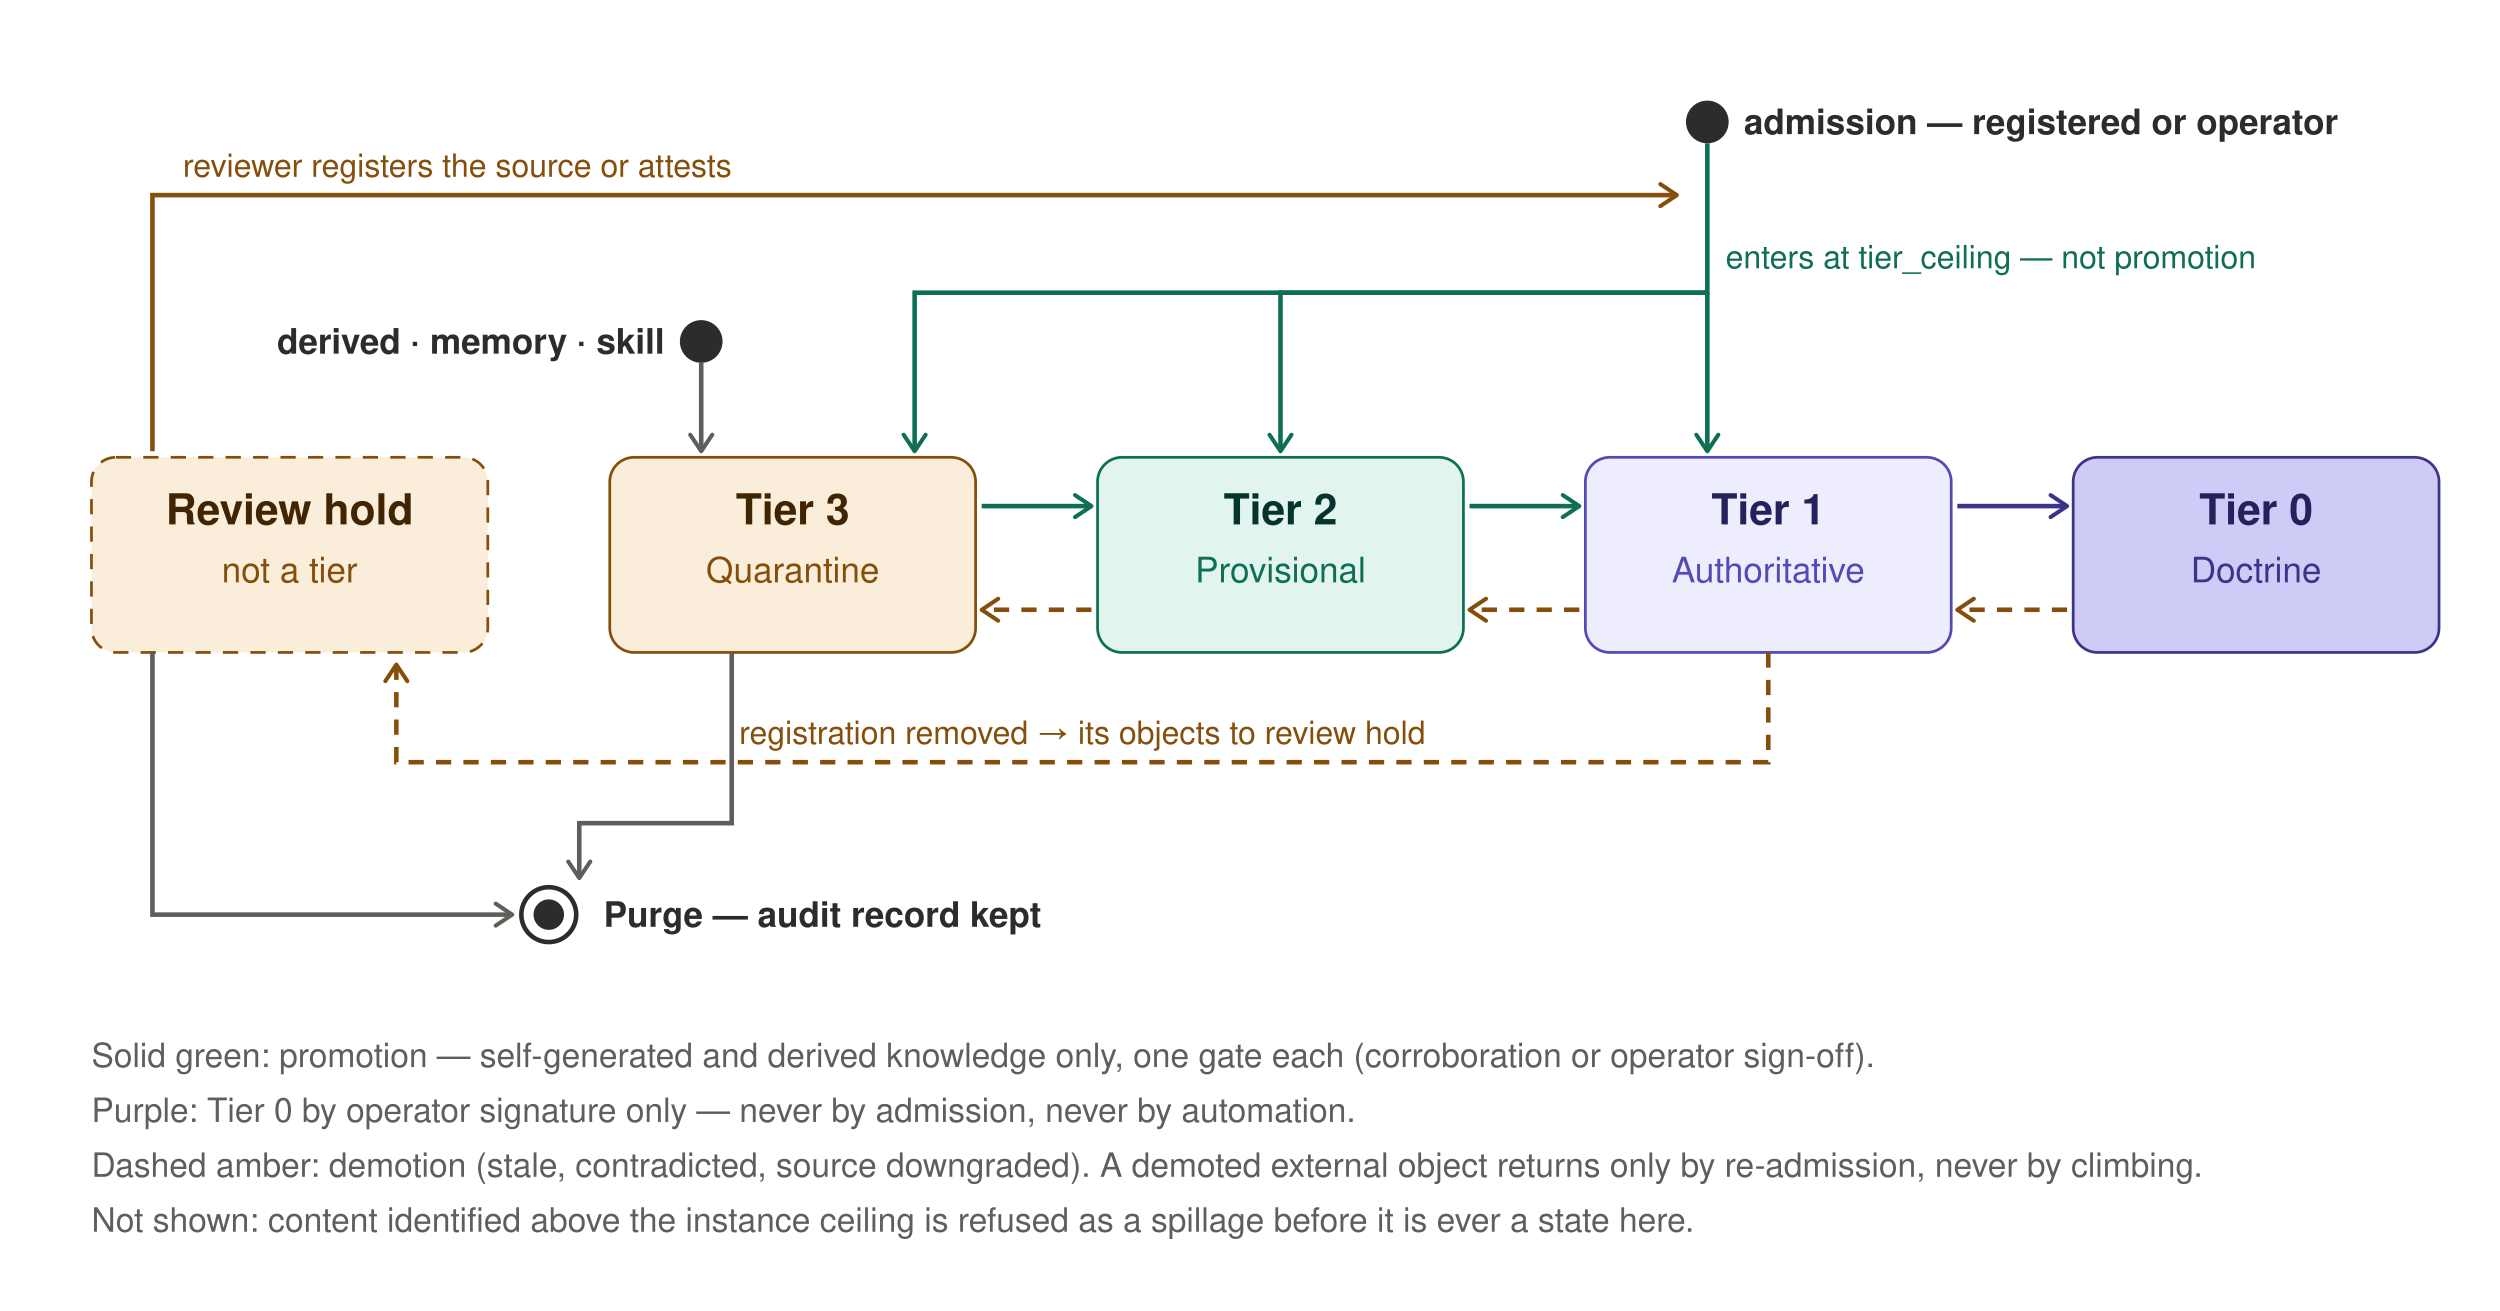
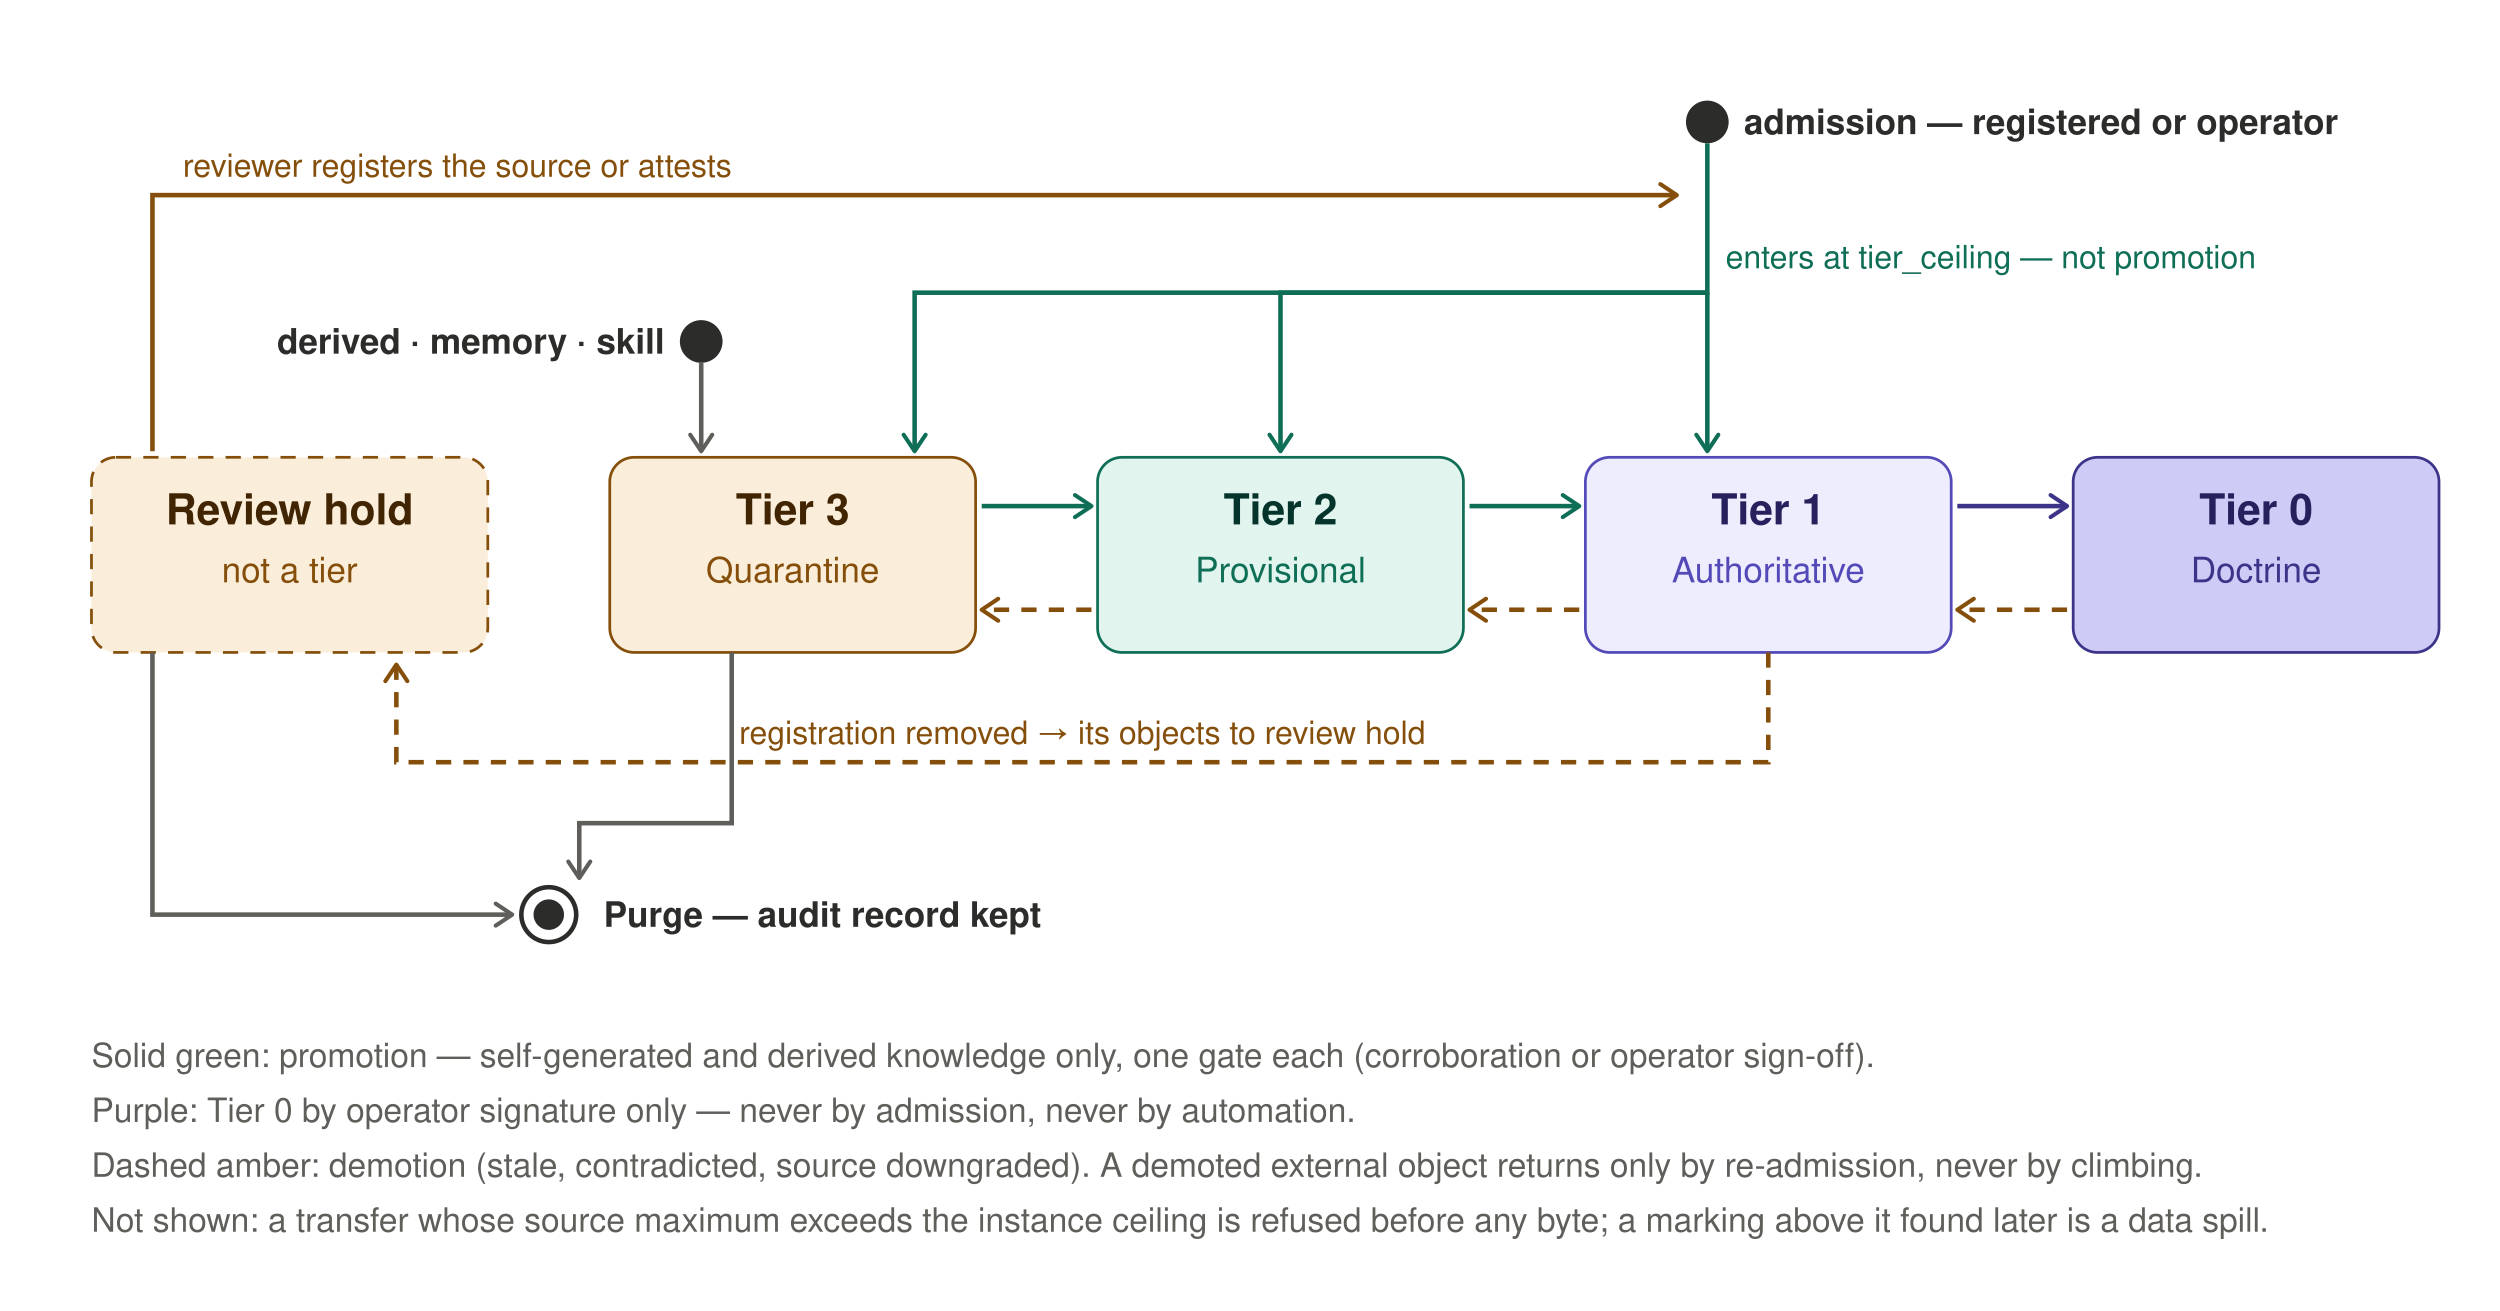
<svg xmlns="http://www.w3.org/2000/svg" width="820" height="430" viewBox="0 0 820 430" role="img">
  <defs>
    <marker id="arrow" viewBox="0 0 10 10" refX="8" refY="5" markerWidth="6" markerHeight="6" orient="auto-start-reverse">
      <path d="M2 1L8 5L2 9" fill="none" stroke="#5F5E5A" stroke-width="1.5" stroke-linecap="round" stroke-linejoin="round" />
    </marker>
    <marker id="ok" viewBox="0 0 10 10" refX="8" refY="5" markerWidth="6" markerHeight="6" orient="auto-start-reverse">
      <path d="M2 1L8 5L2 9" fill="none" stroke="#0F6E56" stroke-width="1.5" stroke-linecap="round" stroke-linejoin="round" />
    </marker>
    <marker id="bad" viewBox="0 0 10 10" refX="8" refY="5" markerWidth="6" markerHeight="6" orient="auto-start-reverse">
      <path d="M2 1L8 5L2 9" fill="none" stroke="#A32D2D" stroke-width="1.5" stroke-linecap="round" stroke-linejoin="round" />
    </marker>
    <marker id="hold" viewBox="0 0 10 10" refX="8" refY="5" markerWidth="6" markerHeight="6" orient="auto-start-reverse">
      <path d="M2 1L8 5L2 9" fill="none" stroke="#854F0B" stroke-width="1.5" stroke-linecap="round" stroke-linejoin="round" />
    </marker>
    <marker id="auth" viewBox="0 0 10 10" refX="8" refY="5" markerWidth="6" markerHeight="6" orient="auto-start-reverse">
      <path d="M2 1L8 5L2 9" fill="none" stroke="#3C3489" stroke-width="1.5" stroke-linecap="round" stroke-linejoin="round" />
    </marker>
  </defs>
  <rect x="0" y="0" width="820" height="430" fill="#FFFFFF" />
  <circle cx="560" cy="40" r="7" fill="#2C2C2A" />
  <text x="572" y="44" text-anchor="start" font-family="Helvetica, Arial, sans-serif" font-size="11.5" font-weight="600" fill="#2C2C2A">admission — registered or operator</text>
  <path d="M560 47 V96 H300 V148" fill="none" stroke="#0F6E56" stroke-width="1.5" marker-end="url(#ok)" />
  <path d="M560 96 H420 V148" fill="none" stroke="#0F6E56" stroke-width="1.5" marker-end="url(#ok)" />
  <path d="M560 96 V148" fill="none" stroke="#0F6E56" stroke-width="1.5" marker-end="url(#ok)" />
  <text x="566" y="88" text-anchor="start" font-family="Helvetica, Arial, sans-serif" font-size="10.5" font-weight="normal" fill="#0F6E56">enters at tier_ceiling — not promotion</text>
  <circle cx="230" cy="112" r="7" fill="#2C2C2A" />
  <text x="218" y="116" text-anchor="end" font-family="Helvetica, Arial, sans-serif" font-size="11.5" font-weight="600" fill="#2C2C2A">derived · memory · skill</text>
  <path d="M230 119 V148" fill="none" stroke="#5F5E5A" stroke-width="1.5" marker-end="url(#arrow)" />
  <rect x="200" y="150" width="120" height="64" rx="8" fill="#FAEEDA" stroke="#854F0B" stroke-width="0.9" />
  <text x="260.0" y="172" text-anchor="middle" font-family="Helvetica, Arial, sans-serif" font-size="14" font-weight="600" fill="#412402">Tier 3</text>
  <text x="260.0" y="191" text-anchor="middle" font-family="Helvetica, Arial, sans-serif" font-size="11.5" fill="#854F0B">Quarantine</text>
  <rect x="360" y="150" width="120" height="64" rx="8" fill="#E1F5EE" stroke="#0F6E56" stroke-width="0.9" />
  <text x="420.0" y="172" text-anchor="middle" font-family="Helvetica, Arial, sans-serif" font-size="14" font-weight="600" fill="#04342C">Tier 2</text>
  <text x="420.0" y="191" text-anchor="middle" font-family="Helvetica, Arial, sans-serif" font-size="11.5" fill="#0F6E56">Provisional</text>
  <rect x="520" y="150" width="120" height="64" rx="8" fill="#EEEDFE" stroke="#534AB7" stroke-width="0.9" />
  <text x="580.0" y="172" text-anchor="middle" font-family="Helvetica, Arial, sans-serif" font-size="14" font-weight="600" fill="#26215C">Tier 1</text>
  <text x="580.0" y="191" text-anchor="middle" font-family="Helvetica, Arial, sans-serif" font-size="11.5" fill="#534AB7">Authoritative</text>
  <rect x="680" y="150" width="120" height="64" rx="8" fill="#CECBF6" stroke="#3C3489" stroke-width="0.9" />
  <text x="740.0" y="172" text-anchor="middle" font-family="Helvetica, Arial, sans-serif" font-size="14" font-weight="600" fill="#26215C">Tier 0</text>
  <text x="740.0" y="191" text-anchor="middle" font-family="Helvetica, Arial, sans-serif" font-size="11.5" fill="#3C3489">Doctrine</text>
  <rect x="30" y="150" width="130" height="64" rx="8" fill="#FAEEDA" stroke="#854F0B" stroke-width="0.9" stroke-dasharray="5 4" />
  <text x="95.0" y="172" text-anchor="middle" font-family="Helvetica, Arial, sans-serif" font-size="14" font-weight="600" fill="#412402">Review hold</text>
  <text x="95.0" y="191" text-anchor="middle" font-family="Helvetica, Arial, sans-serif" font-size="11.5" fill="#854F0B">not a tier</text>
  <path d="M322 166 H358" fill="none" stroke="#0F6E56" stroke-width="1.5" marker-end="url(#ok)" />
  <path d="M482 166 H518" fill="none" stroke="#0F6E56" stroke-width="1.5" marker-end="url(#ok)" />
  <path d="M642 166 H678" fill="none" stroke="#3C3489" stroke-width="1.5" marker-end="url(#auth)" />
  <path d="M358 200 H322" fill="none" stroke="#854F0B" stroke-width="1.5" stroke-dasharray="5 4" marker-end="url(#hold)" />
  <path d="M518 200 H482" fill="none" stroke="#854F0B" stroke-width="1.5" stroke-dasharray="5 4" marker-end="url(#hold)" />
  <path d="M678 200 H642" fill="none" stroke="#854F0B" stroke-width="1.5" stroke-dasharray="5 4" marker-end="url(#hold)" />
  <path d="M50 148 V64 H550" fill="none" stroke="#854F0B" stroke-width="1.5" marker-end="url(#hold)" />
  <text x="60" y="58" text-anchor="start" font-family="Helvetica, Arial, sans-serif" font-size="10.5" font-weight="normal" fill="#854F0B">reviewer registers the source or attests</text>
  <circle cx="180" cy="300" r="9" fill="none" stroke="#2C2C2A" stroke-width="1.5" />
  <circle cx="180" cy="300" r="5" fill="#2C2C2A" />
  <text x="198" y="304" text-anchor="start" font-family="Helvetica, Arial, sans-serif" font-size="11.5" font-weight="600" fill="#2C2C2A">Purge — audit record kept</text>
  <path d="M50 214 V300 H168" fill="none" stroke="#5F5E5A" stroke-width="1.5" marker-end="url(#arrow)" />
  <path d="M240 214 V270 H190 V288" fill="none" stroke="#5F5E5A" stroke-width="1.5" marker-end="url(#arrow)" />
  <path d="M580 214 V250 H130 V218" fill="none" stroke="#854F0B" stroke-width="1.5" stroke-dasharray="5 4" marker-end="url(#hold)" />
  <text x="355" y="244" text-anchor="middle" font-family="Helvetica, Arial, sans-serif" font-size="10.5" font-weight="normal" fill="#854F0B">registration removed → its objects to review hold</text>
  <text x="30" y="350" text-anchor="start" font-family="Helvetica, Arial, sans-serif" font-size="11" font-weight="normal" fill="#5F5E5A">Solid green: promotion — self-generated and derived knowledge only, one gate each (corroboration or operator sign-off).</text>
  <text x="30" y="368" text-anchor="start" font-family="Helvetica, Arial, sans-serif" font-size="11" font-weight="normal" fill="#5F5E5A">Purple: Tier 0 by operator signature only — never by admission, never by automation.</text>
  <text x="30" y="386" text-anchor="start" font-family="Helvetica, Arial, sans-serif" font-size="11" font-weight="normal" fill="#5F5E5A">Dashed amber: demotion (stale, contradicted, source downgraded). A demoted external object returns only by re-admission, never by climbing.</text>
-   <text x="30" y="404" text-anchor="start" font-family="Helvetica, Arial, sans-serif" font-size="11" font-weight="normal" fill="#5F5E5A">Not shown: content identified above the instance ceiling is refused as a spillage before it is ever a state here.</text>
+   <text x="30" y="404" text-anchor="start" font-family="Helvetica, Arial, sans-serif" font-size="11" font-weight="normal" fill="#5F5E5A">Not shown: a transfer whose source maximum exceeds the instance ceiling is refused before any byte; a marking above it found later is a data spill.</text>
</svg>
